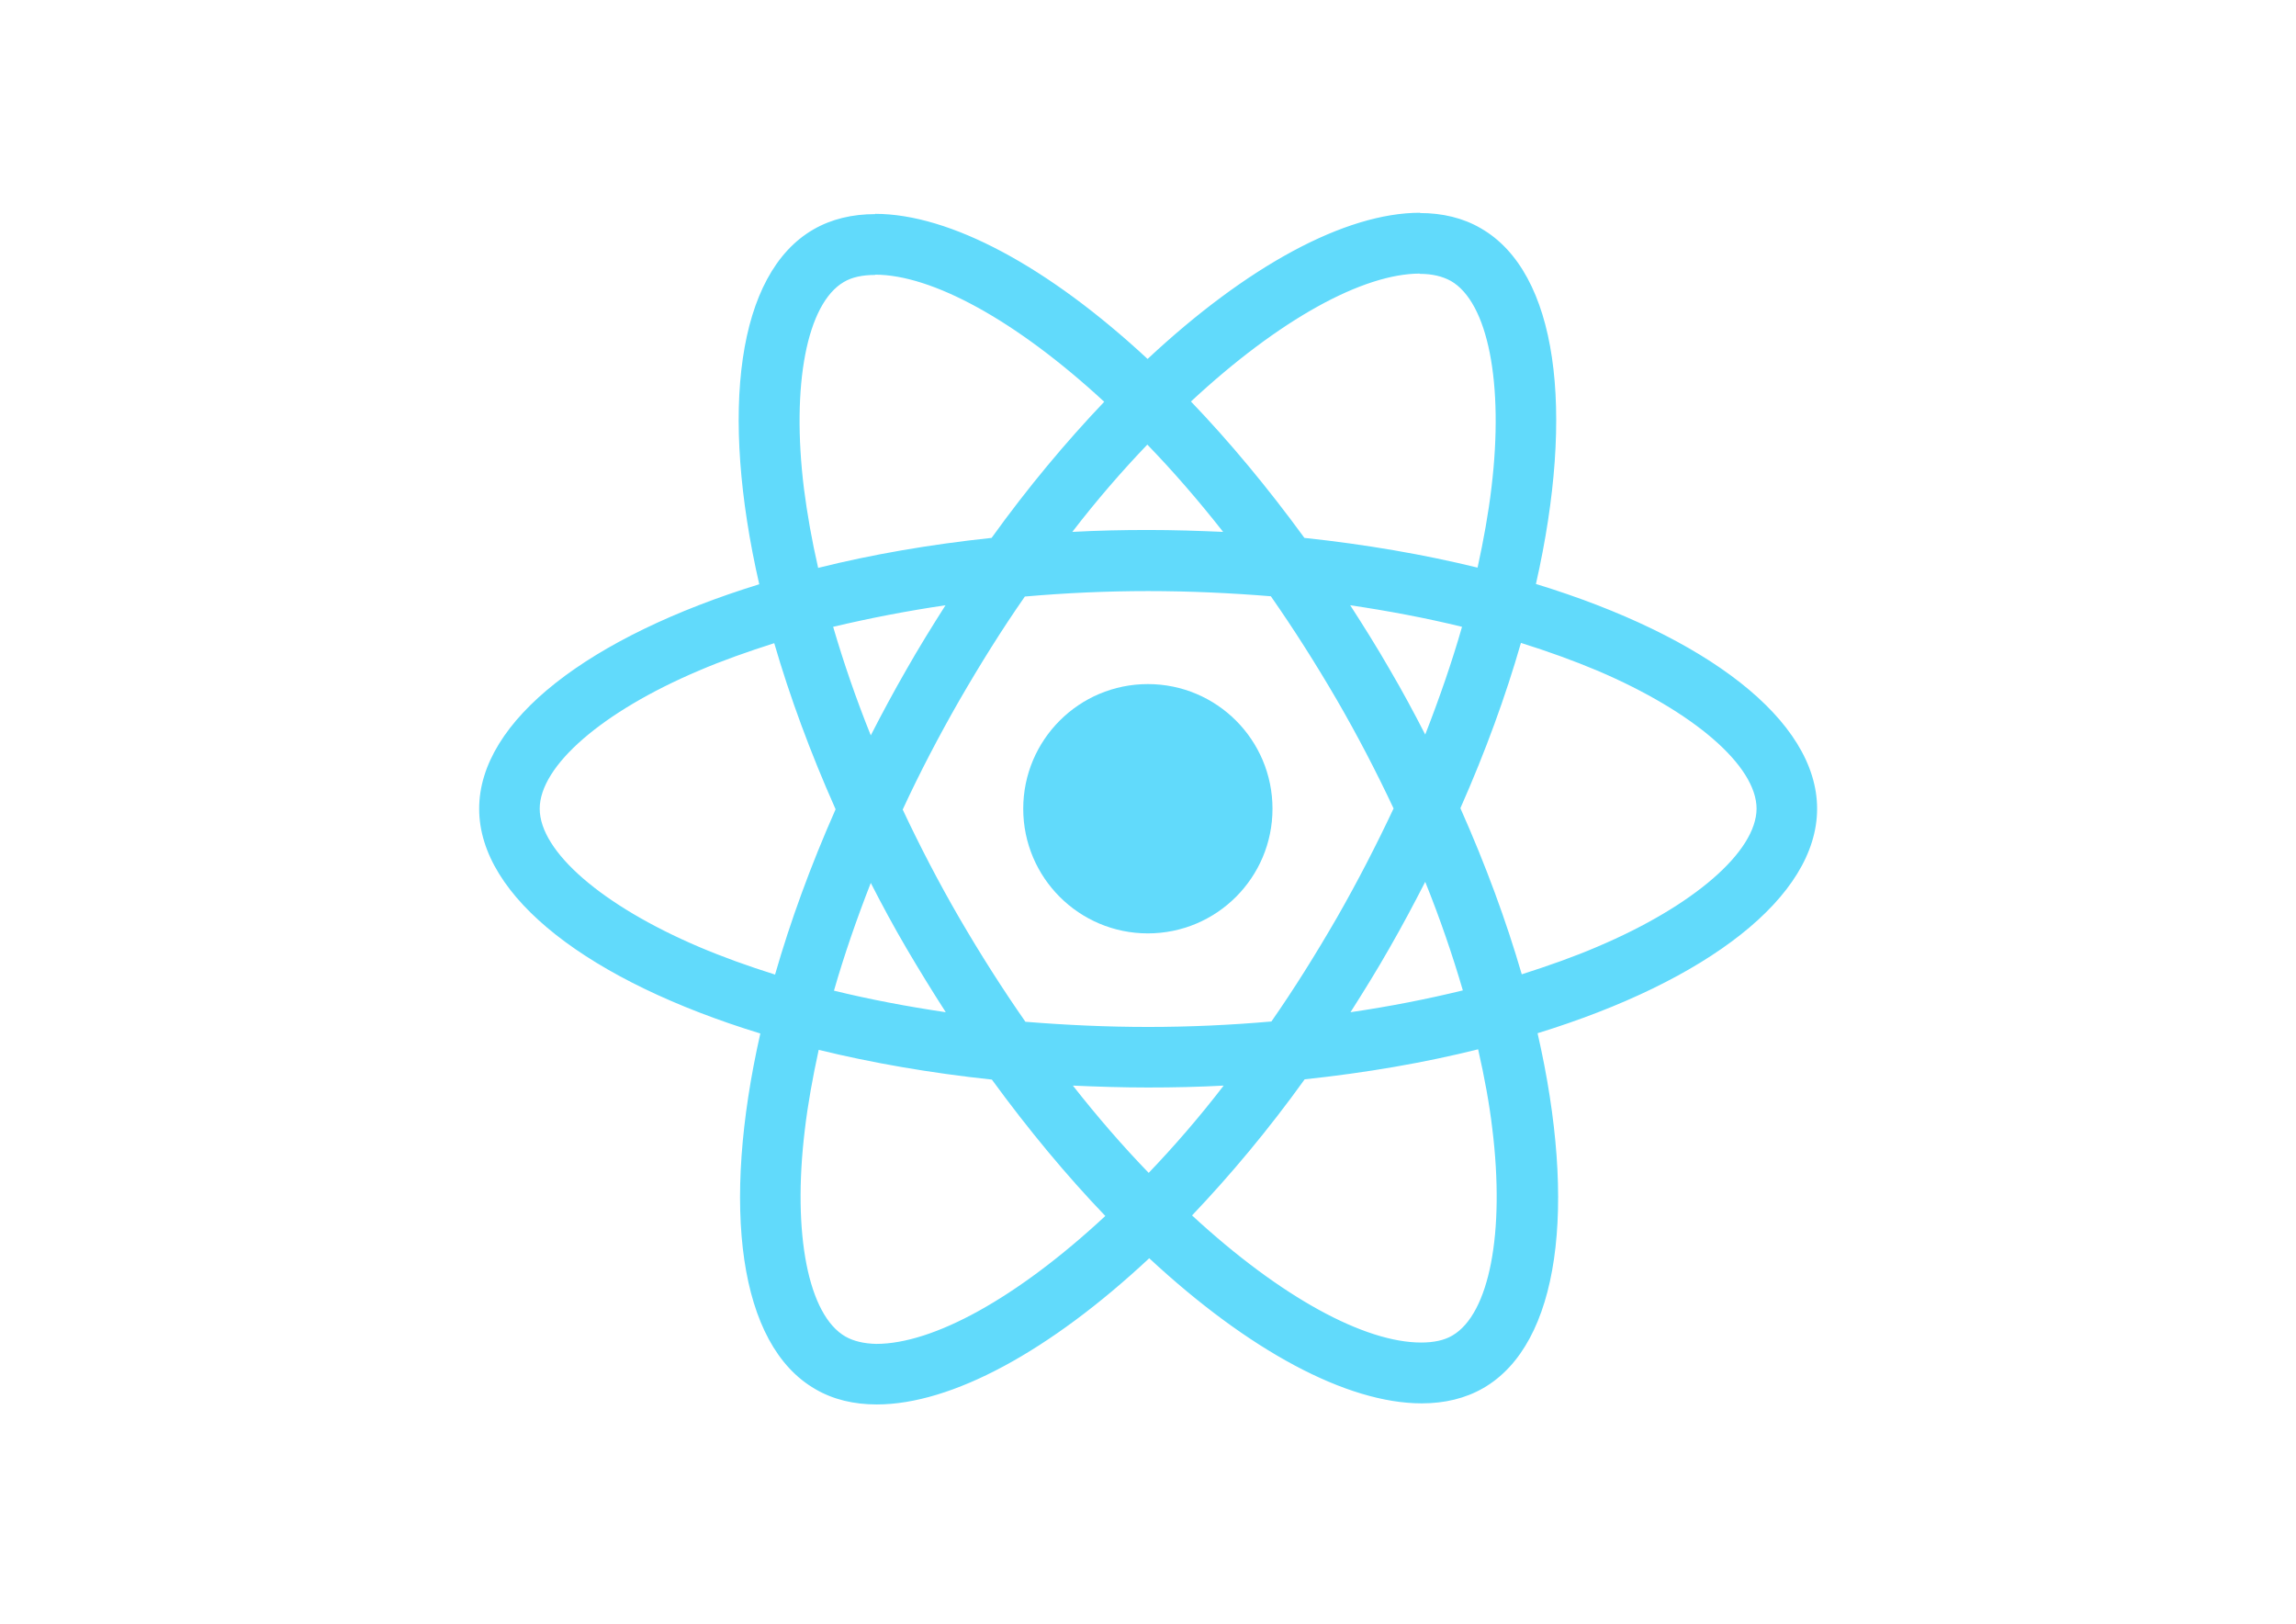
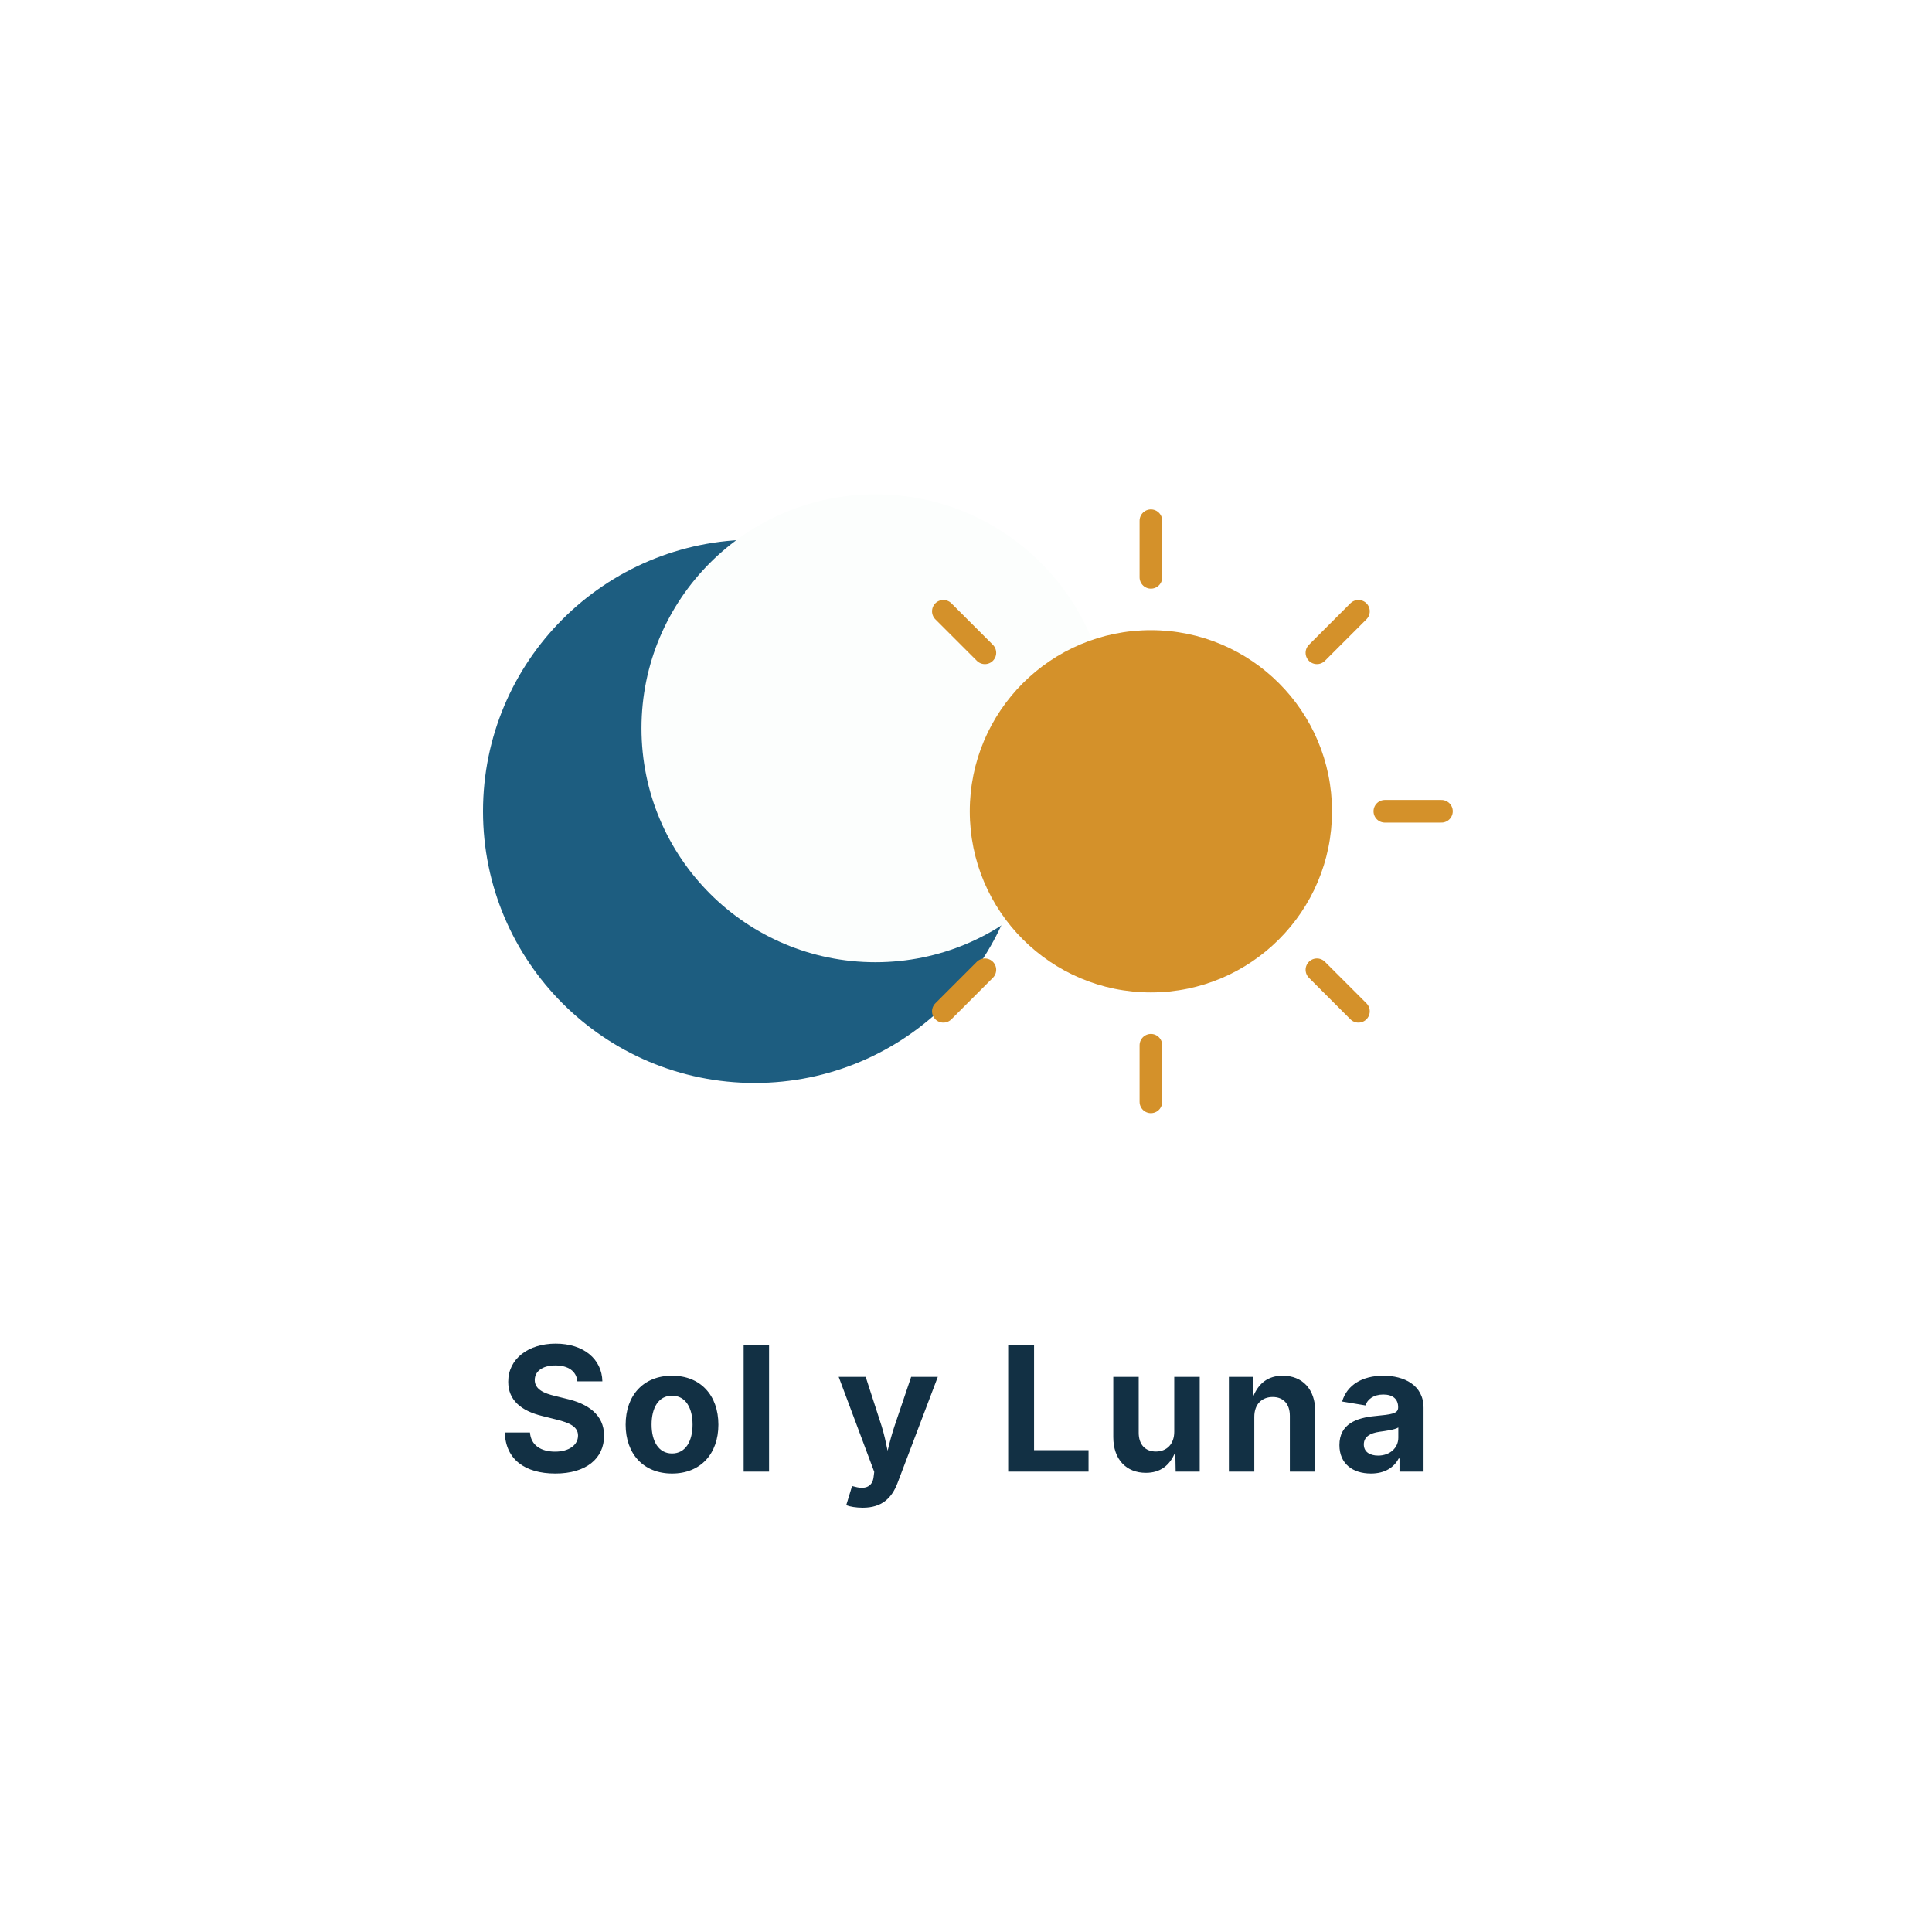
- <svg xmlns="http://www.w3.org/2000/svg" viewBox="0 0 841.9 595.3">
-   <g fill="#61DAFB">
-     <path d="M666.3 296.5c0-32.5-40.7-63.3-103.1-82.4 14.4-63.6 8-114.2-20.2-130.4-6.5-3.8-14.1-5.6-22.4-5.6v22.3c4.6 0 8.3.9 11.4 2.6 13.6 7.8 19.5 37.5 14.9 75.7-1.1 9.4-2.9 19.3-5.1 29.4-19.6-4.8-41-8.5-63.5-10.9-13.5-18.5-27.5-35.3-41.6-50 32.6-30.3 63.2-46.9 84-46.9V78c-27.5 0-63.5 19.6-99.9 53.6-36.4-33.8-72.4-53.2-99.9-53.2v22.3c20.7 0 51.4 16.5 84 46.6-14 14.7-28 31.4-41.3 49.9-22.6 2.4-44 6.1-63.6 11-2.3-10-4-19.7-5.2-29-4.7-38.2 1.1-67.9 14.6-75.8 3-1.8 6.9-2.6 11.5-2.6V78.5c-8.4 0-16 1.8-22.6 5.6-28.1 16.2-34.4 66.7-19.9 130.1-62.2 19.2-102.7 49.9-102.7 82.3 0 32.5 40.7 63.3 103.1 82.4-14.4 63.6-8 114.2 20.2 130.4 6.5 3.8 14.1 5.6 22.5 5.6 27.5 0 63.5-19.6 99.9-53.6 36.4 33.8 72.4 53.2 99.9 53.2 8.4 0 16-1.8 22.6-5.6 28.1-16.2 34.4-66.7 19.9-130.1 62-19.1 102.5-49.9 102.5-82.3zm-130.2-66.7c-3.7 12.9-8.3 26.2-13.5 39.5-4.1-8-8.4-16-13.1-24-4.6-8-9.5-15.8-14.4-23.4 14.2 2.1 27.9 4.7 41 7.9zm-45.8 106.5c-7.8 13.5-15.8 26.3-24.1 38.2-14.9 1.3-30 2-45.2 2-15.1 0-30.2-.7-45-1.9-8.3-11.9-16.4-24.6-24.2-38-7.6-13.1-14.5-26.4-20.8-39.8 6.2-13.4 13.2-26.8 20.7-39.9 7.8-13.5 15.8-26.3 24.1-38.2 14.9-1.3 30-2 45.2-2 15.1 0 30.2.7 45 1.9 8.3 11.9 16.4 24.6 24.2 38 7.6 13.1 14.5 26.4 20.8 39.8-6.3 13.4-13.2 26.8-20.7 39.9zm32.3-13c5.4 13.4 10 26.8 13.8 39.8-13.1 3.2-26.9 5.9-41.2 8 4.9-7.7 9.8-15.6 14.4-23.7 4.6-8 8.9-16.1 13-24.1zM421.2 430c-9.3-9.6-18.6-20.3-27.8-32 9 .4 18.2.7 27.5.7 9.4 0 18.7-.2 27.8-.7-9 11.7-18.3 22.4-27.5 32zm-74.4-58.9c-14.2-2.1-27.9-4.7-41-7.9 3.7-12.9 8.3-26.2 13.5-39.5 4.1 8 8.4 16 13.1 24 4.7 8 9.5 15.8 14.4 23.4zM420.7 163c9.3 9.6 18.6 20.3 27.8 32-9-.4-18.2-.7-27.5-.7-9.4 0-18.7.2-27.8.7 9-11.7 18.3-22.4 27.5-32zm-74 58.9c-4.9 7.7-9.8 15.6-14.4 23.7-4.6 8-8.9 16-13 24-5.4-13.4-10-26.8-13.8-39.8 13.1-3.1 26.9-5.8 41.2-7.9zm-90.5 125.2c-35.4-15.1-58.3-34.9-58.3-50.6 0-15.7 22.9-35.6 58.3-50.6 8.6-3.7 18-7 27.7-10.1 5.7 19.6 13.2 40 22.5 60.9-9.2 20.8-16.6 41.1-22.2 60.6-9.9-3.1-19.3-6.5-28-10.2zM310 490c-13.6-7.8-19.5-37.5-14.9-75.7 1.1-9.4 2.9-19.3 5.1-29.4 19.6 4.8 41 8.5 63.5 10.9 13.5 18.5 27.5 35.3 41.6 50-32.6 30.3-63.2 46.9-84 46.9-4.5-.1-8.3-1-11.3-2.7zm237.2-76.2c4.7 38.2-1.1 67.9-14.6 75.8-3 1.8-6.9 2.6-11.5 2.6-20.7 0-51.4-16.5-84-46.6 14-14.7 28-31.4 41.3-49.9 22.6-2.4 44-6.1 63.6-11 2.3 10.1 4.1 19.8 5.2 29.1zm38.5-66.7c-8.6 3.7-18 7-27.7 10.1-5.7-19.6-13.2-40-22.5-60.9 9.2-20.8 16.6-41.1 22.2-60.6 9.9 3.1 19.3 6.5 28.1 10.2 35.4 15.1 58.3 34.9 58.3 50.6-.1 15.7-23 35.6-58.4 50.6zM320.8 78.4z" />
-     <circle cx="420.9" cy="296.5" r="45.7" />
-     <path d="M520.5 78.1z" />
-   </g>
+ <svg xmlns="http://www.w3.org/2000/svg" viewBox="0 0 512 512">
+   <circle cx="200" cy="215" r="72" fill="#1d5d80" />
+   <circle cx="232" cy="193" r="62" fill="#fcfefd" />
+   <circle cx="305" cy="215" r="48" fill="#d4912a" />
+   <line x1="305" y1="153" x2="305" y2="138" stroke="#d4912a" stroke-width="6" stroke-linecap="round" />
+   <line x1="305" y1="277" x2="305" y2="292" stroke="#d4912a" stroke-width="6" stroke-linecap="round" />
+   <line x1="367" y1="215" x2="382" y2="215" stroke="#d4912a" stroke-width="6" stroke-linecap="round" />
+   <line x1="349" y1="173" x2="360" y2="162" stroke="#d4912a" stroke-width="6" stroke-linecap="round" />
+   <line x1="349" y1="257" x2="360" y2="268" stroke="#d4912a" stroke-width="6" stroke-linecap="round" />
+   <line x1="261" y1="173" x2="250" y2="162" stroke="#d4912a" stroke-width="6" stroke-linecap="round" />
+   <line x1="261" y1="257" x2="250" y2="268" stroke="#d4912a" stroke-width="6" stroke-linecap="round" />
+   <text x="256" y="390" text-anchor="middle" font-family="system-ui, -apple-system, 'Helvetica Neue', sans-serif" font-size="46" font-weight="700" fill="#123044" letter-spacing="2">
+     Sol y Luna
+   </text>
</svg>
